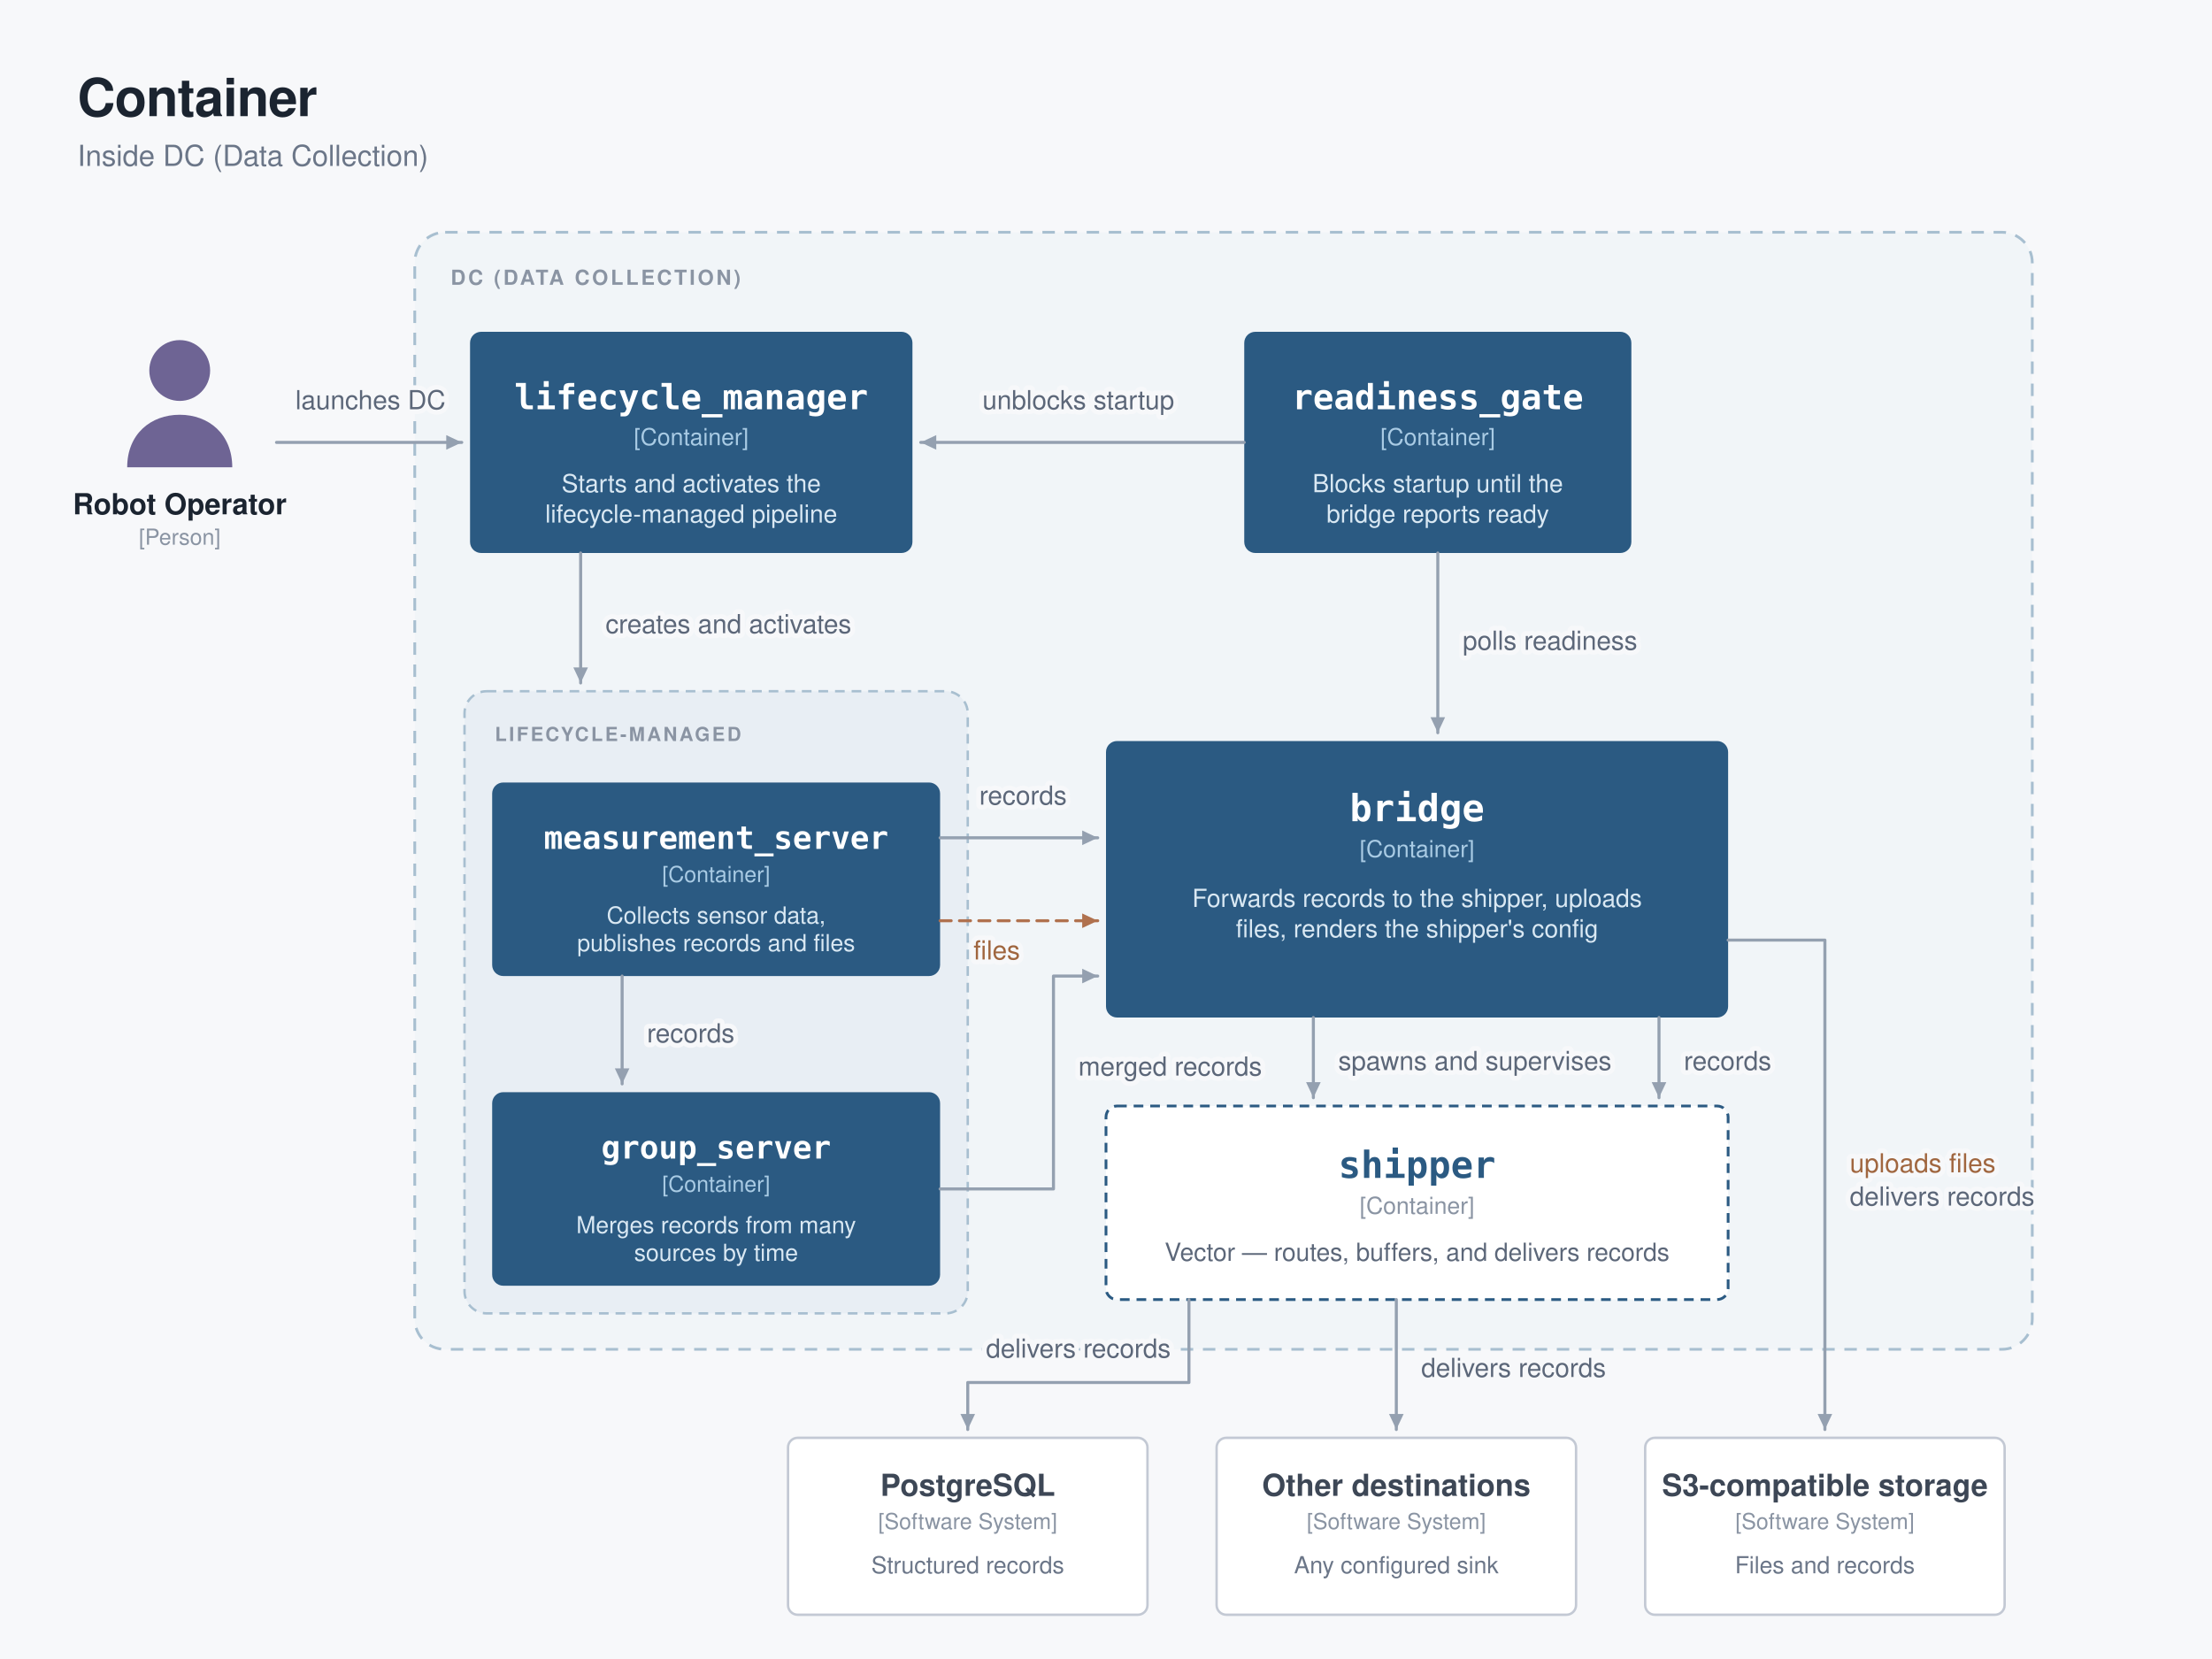
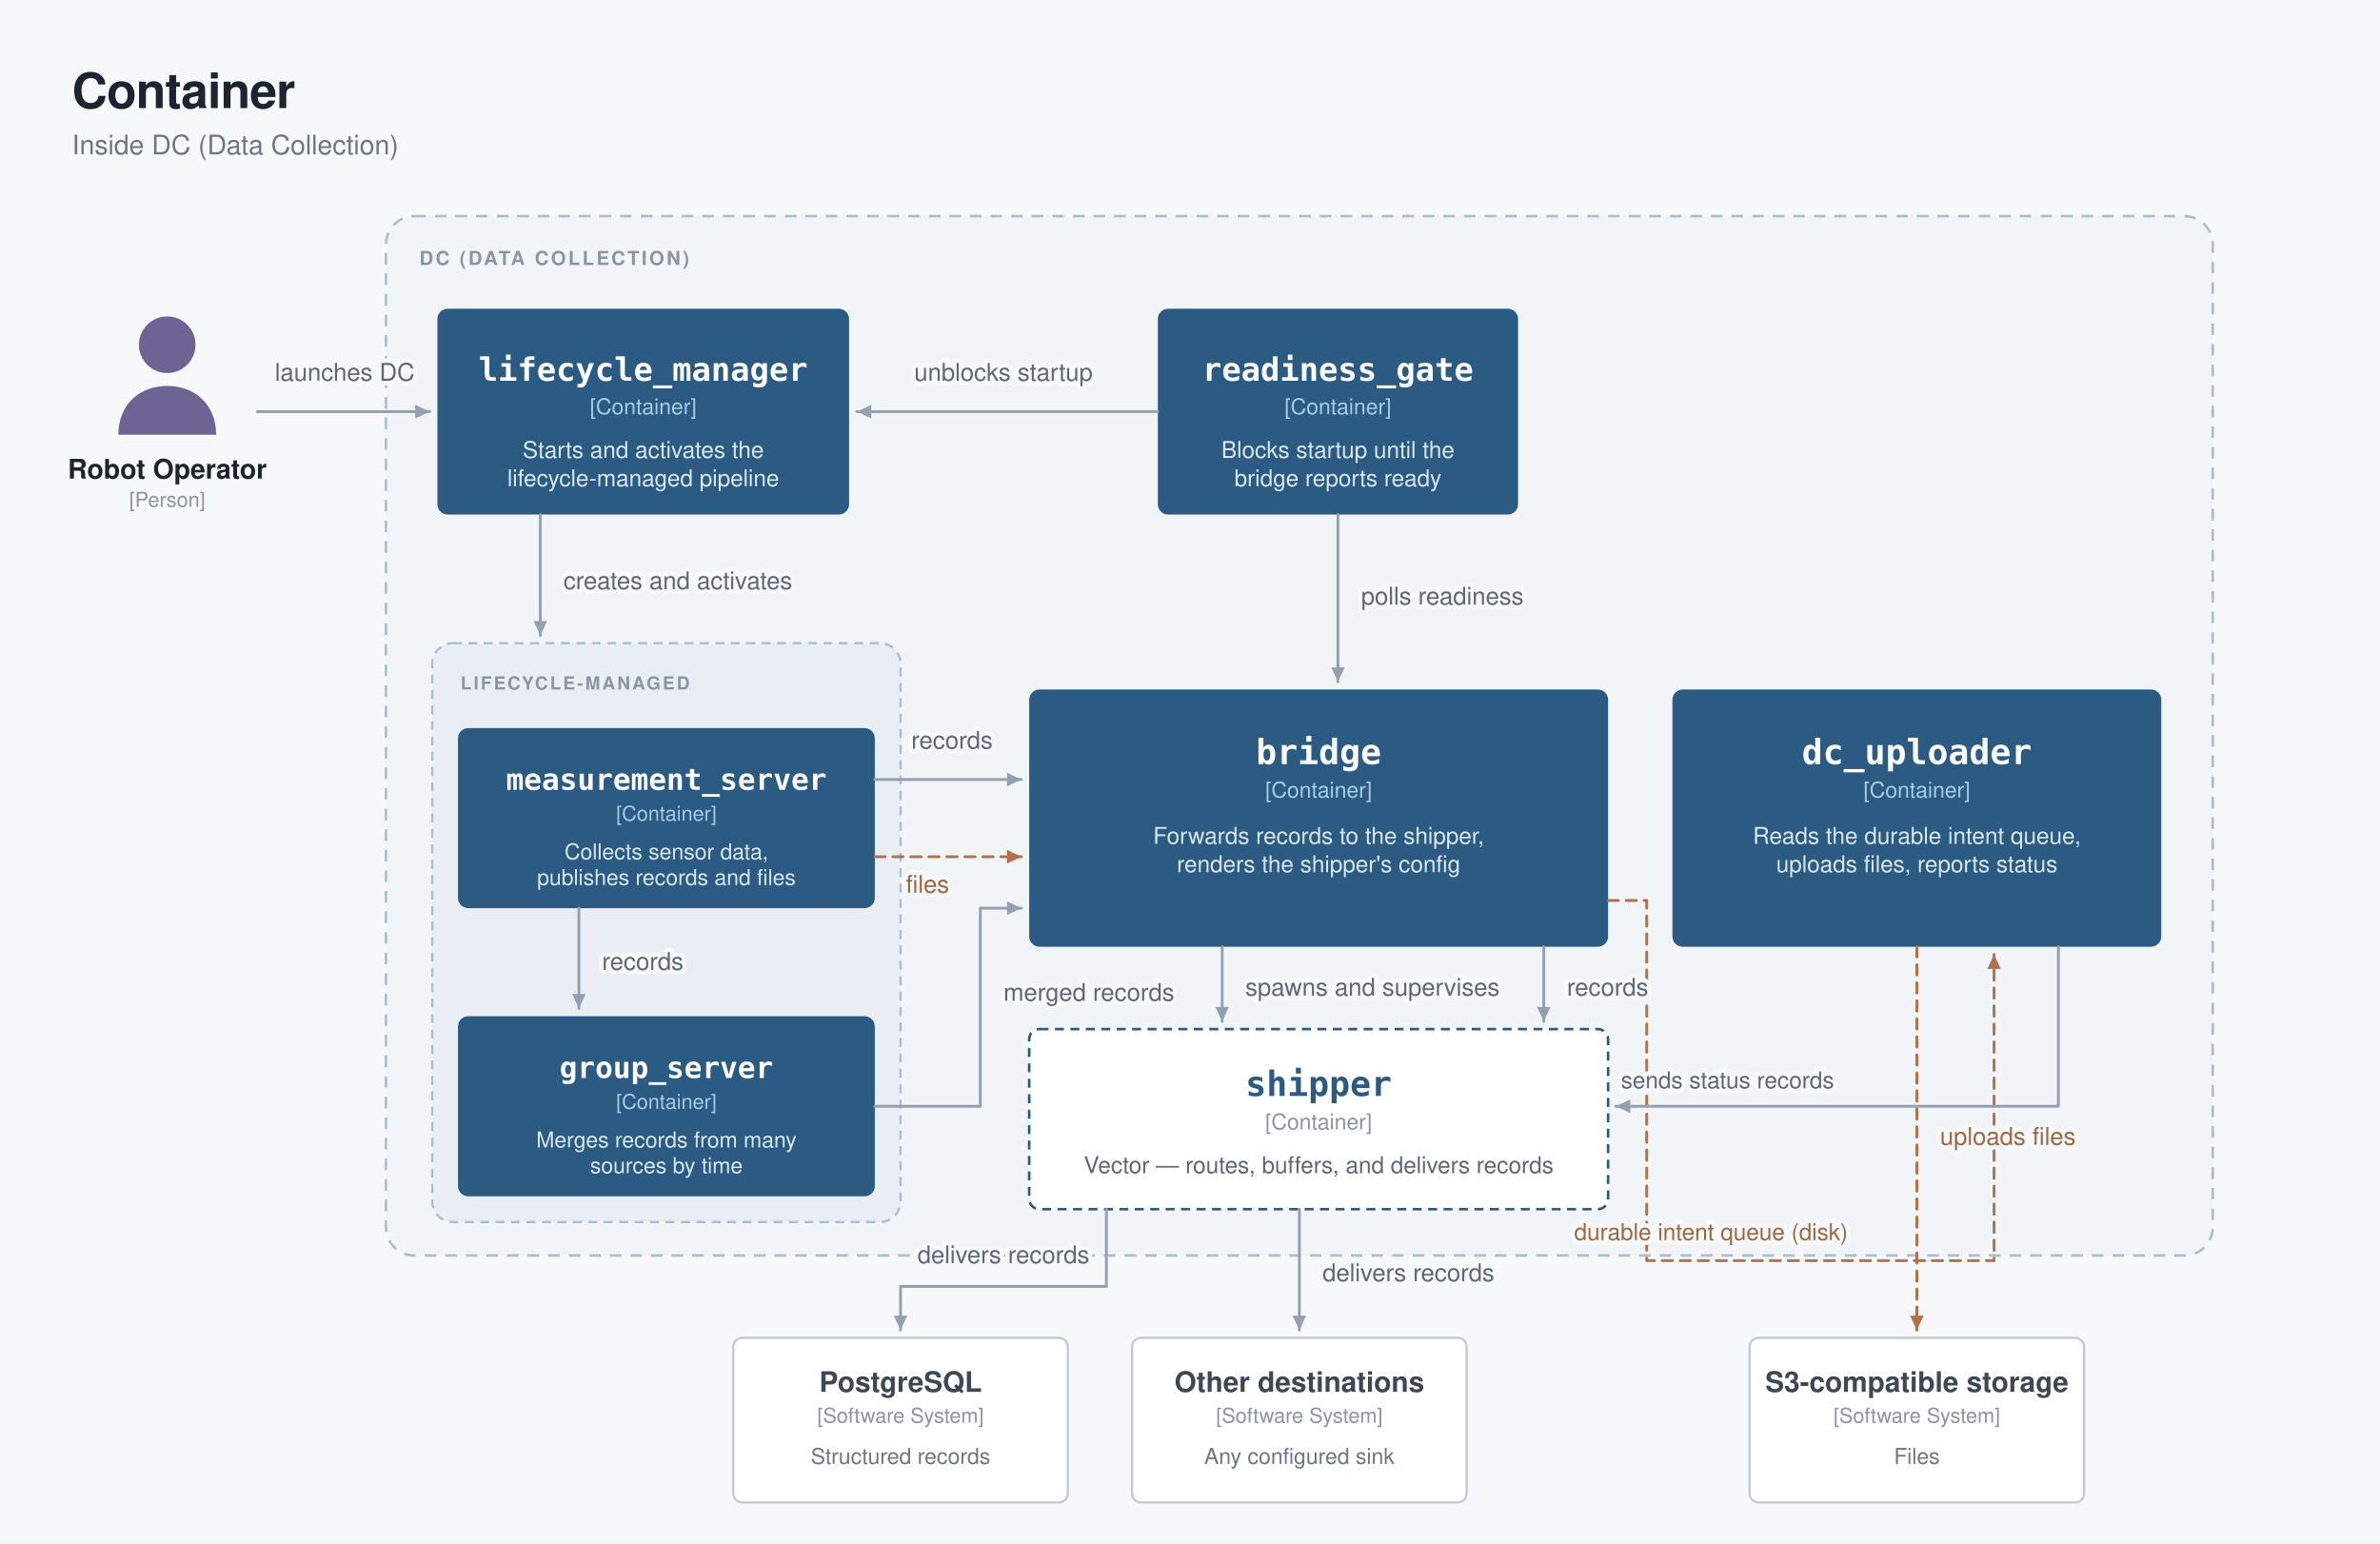
- <svg xmlns="http://www.w3.org/2000/svg" viewBox="0 0 1600 1200" width="1600" height="1200" font-family="'IBM Plex Sans', 'Helvetica Neue', Helvetica, Arial, sans-serif">
+ <svg xmlns="http://www.w3.org/2000/svg" viewBox="0 0 1850 1200" width="1850" height="1200" font-family="'IBM Plex Sans', 'Helvetica Neue', Helvetica, Arial, sans-serif">
  <defs>
    <marker id="d2ah" viewBox="0 0 10 10" refX="9" refY="5" markerWidth="6" markerHeight="6" orient="auto-start-reverse">
      <path d="M0.5,1 L9,5 L0.5,9 Z" fill="#94A0B0" />
    </marker>
    <marker id="d2ahf" viewBox="0 0 10 10" refX="9" refY="5" markerWidth="6" markerHeight="6" orient="auto-start-reverse">
      <path d="M0.5,1 L9,5 L0.5,9 Z" fill="#B0714E" />
    </marker>
  </defs>
-   <rect x="0" y="0" width="1600" height="1200" fill="#F7F8FA" />
+   <rect x="0" y="0" width="1850" height="1200" fill="#F7F8FA" />
  <text x="56" y="84" font-size="38" font-weight="600" fill="#1B2430" letter-spacing="-0.5">Container</text>
  <text x="56" y="120" font-size="21" fill="#6B7688">Inside DC (Data Collection)</text>
-   <rect x="300" y="168" width="1170" height="808" rx="22" fill="#EDF1F6" fill-opacity="0.55" stroke="#A8BFD0" stroke-width="2" stroke-dasharray="9 7" />
+   <rect x="300" y="168" width="1420" height="808" rx="22" fill="#EDF1F6" fill-opacity="0.55" stroke="#A8BFD0" stroke-width="2" stroke-dasharray="9 7" />
  <text x="326" y="206" font-size="15" font-weight="600" fill="#8A94A3" letter-spacing="1.8">DC (DATA COLLECTION)</text>
  <circle cx="130" cy="268" r="22" fill="#6E6494" />
  <path d="M92 338 C92 314 109 300 130 300 C151 300 168 314 168 338 Z" fill="#6E6494" />
  <text x="130" y="372" font-size="21" font-weight="600" fill="#1B2430" text-anchor="middle">Robot Operator</text>
  <text x="130" y="394" font-size="16" fill="#8A94A3" text-anchor="middle">[Person]</text>
  <polyline points="200,320 334,320" fill="none" stroke="#94A0B0" stroke-width="2.2" stroke-linecap="round" marker-end="url(#d2ah)" />
  <text x="268" y="296" font-size="19" fill="#5C6779" text-anchor="middle" paint-order="stroke" stroke="#F7F8FA" stroke-width="7" stroke-linejoin="round">launches DC</text>
  <rect x="340" y="240" width="320" height="160" rx="8" fill="#2B5A82" />
  <text x="500" y="296" font-size="25" font-weight="600" fill="#FFFFFF" text-anchor="middle" font-family="'IBM Plex Mono', monospace">lifecycle_manager</text>
  <text x="500" y="322" font-size="17" fill="#A9CBE4" text-anchor="middle">[Container]</text>
  <text x="500" y="356" font-size="18" fill="#D9E8F3" text-anchor="middle">Starts and activates the</text>
  <text x="500" y="378" font-size="18" fill="#D9E8F3" text-anchor="middle">lifecycle-managed pipeline</text>
  <rect x="900" y="240" width="280" height="160" rx="8" fill="#2B5A82" />
  <text x="1040" y="296" font-size="25" font-weight="600" fill="#FFFFFF" text-anchor="middle" font-family="'IBM Plex Mono', monospace">readiness_gate</text>
  <text x="1040" y="322" font-size="17" fill="#A9CBE4" text-anchor="middle">[Container]</text>
  <text x="1040" y="356" font-size="18" fill="#D9E8F3" text-anchor="middle">Blocks startup until the</text>
  <text x="1040" y="378" font-size="18" fill="#D9E8F3" text-anchor="middle">bridge reports ready</text>
  <polyline points="900,320 666,320" fill="none" stroke="#94A0B0" stroke-width="2.2" stroke-linecap="round" marker-end="url(#d2ah)" />
  <text x="780" y="296" font-size="19" fill="#5C6779" text-anchor="middle" paint-order="stroke" stroke="#F7F8FA" stroke-width="7" stroke-linejoin="round">unblocks startup</text>
  <polyline points="1040,400 1040,530" fill="none" stroke="#94A0B0" stroke-width="2.2" stroke-linecap="round" marker-end="url(#d2ah)" />
  <text x="1058" y="470" font-size="19" fill="#5C6779" paint-order="stroke" stroke="#F7F8FA" stroke-width="7" stroke-linejoin="round">polls readiness</text>
  <rect x="336" y="500" width="364" height="450" rx="16" fill="#E2EAF2" fill-opacity="0.6" stroke="#A8BFD0" stroke-width="1.75" stroke-dasharray="7 5" />
  <text x="358" y="536" font-size="14" font-weight="600" fill="#8A94A3" letter-spacing="1.6">LIFECYCLE-MANAGED</text>
  <polyline points="420,400 420,494" fill="none" stroke="#94A0B0" stroke-width="2.2" stroke-linecap="round" marker-end="url(#d2ah)" />
  <text x="438" y="458" font-size="19" fill="#5C6779" paint-order="stroke" stroke="#F7F8FA" stroke-width="7" stroke-linejoin="round">creates and activates</text>
  <rect x="356" y="566" width="324" height="140" rx="8" fill="#2B5A82" />
  <text x="518" y="614" font-size="23" font-weight="600" fill="#FFFFFF" text-anchor="middle" font-family="'IBM Plex Mono', monospace">measurement_server</text>
  <text x="518" y="638" font-size="16" fill="#A9CBE4" text-anchor="middle">[Container]</text>
  <text x="518" y="668" font-size="17" fill="#D9E8F3" text-anchor="middle">Collects sensor data,</text>
  <text x="518" y="688" font-size="17" fill="#D9E8F3" text-anchor="middle">publishes records and files</text>
  <rect x="356" y="790" width="324" height="140" rx="8" fill="#2B5A82" />
  <text x="518" y="838" font-size="23" font-weight="600" fill="#FFFFFF" text-anchor="middle" font-family="'IBM Plex Mono', monospace">group_server</text>
  <text x="518" y="862" font-size="16" fill="#A9CBE4" text-anchor="middle">[Container]</text>
  <text x="518" y="892" font-size="17" fill="#D9E8F3" text-anchor="middle">Merges records from many</text>
  <text x="518" y="912" font-size="17" fill="#D9E8F3" text-anchor="middle">sources by time</text>
  <polyline points="450,706 450,784" fill="none" stroke="#94A0B0" stroke-width="2.2" stroke-linecap="round" marker-end="url(#d2ah)" />
  <text x="468" y="754" font-size="19" fill="#5C6779" paint-order="stroke" stroke="#F7F8FA" stroke-width="7" stroke-linejoin="round">records</text>
  <rect x="800" y="536" width="450" height="200" rx="8" fill="#2B5A82" />
  <text x="1025" y="594" font-size="27" font-weight="600" fill="#FFFFFF" text-anchor="middle" font-family="'IBM Plex Mono', monospace">bridge</text>
  <text x="1025" y="620" font-size="17" fill="#A9CBE4" text-anchor="middle">[Container]</text>
-   <text x="1025" y="656" font-size="18" fill="#D9E8F3" text-anchor="middle">Forwards records to the shipper, uploads</text>
-   <text x="1025" y="678" font-size="18" fill="#D9E8F3" text-anchor="middle">files, renders the shipper's config</text>
+   <text x="1025" y="656" font-size="18" fill="#D9E8F3" text-anchor="middle">Forwards records to the shipper,</text>
+   <text x="1025" y="678" font-size="18" fill="#D9E8F3" text-anchor="middle">renders the shipper's config</text>
+   <rect x="1300" y="536" width="380" height="200" rx="8" fill="#2B5A82" />
+   <text x="1490" y="594" font-size="27" font-weight="600" fill="#FFFFFF" text-anchor="middle" font-family="'IBM Plex Mono', monospace">dc_uploader</text>
+   <text x="1490" y="620" font-size="17" fill="#A9CBE4" text-anchor="middle">[Container]</text>
+   <text x="1490" y="656" font-size="18" fill="#D9E8F3" text-anchor="middle">Reads the durable intent queue,</text>
+   <text x="1490" y="678" font-size="18" fill="#D9E8F3" text-anchor="middle">uploads files, reports status</text>
+   <polyline points="1250,700 1280,700 1280,980 1550,980 1550,742" fill="none" stroke="#B0714E" stroke-width="2.2" stroke-linecap="round" stroke-linejoin="round" stroke-dasharray="8 6" marker-end="url(#d2ahf)" />
+   <text x="1330" y="964" font-size="18" fill="#A0663F" text-anchor="middle" paint-order="stroke" stroke="#F7F8FA" stroke-width="7" stroke-linejoin="round">durable intent queue (disk)</text>
+   <polyline points="1600,736 1600,860 1256,860" fill="none" stroke="#94A0B0" stroke-width="2.2" stroke-linecap="round" stroke-linejoin="round" marker-end="url(#d2ah)" />
+   <text x="1260" y="846" font-size="18" fill="#5C6779" paint-order="stroke" stroke="#F7F8FA" stroke-width="7" stroke-linejoin="round">sends status records</text>
  <rect x="800" y="800" width="450" height="140" rx="8" fill="#FFFFFF" stroke="#2B5A82" stroke-width="2" stroke-dasharray="7 5" />
  <text x="1025" y="852" font-size="27" font-weight="600" fill="#2B5A82" text-anchor="middle" font-family="'IBM Plex Mono', monospace">shipper</text>
  <text x="1025" y="878" font-size="17" fill="#8A94A3" text-anchor="middle">[Container]</text>
  <text x="1025" y="912" font-size="18" fill="#5C6779" text-anchor="middle">Vector — routes, buffers, and delivers records</text>
  <polyline points="680,606 794,606" fill="none" stroke="#94A0B0" stroke-width="2.2" stroke-linecap="round" marker-end="url(#d2ah)" />
  <text x="740" y="582" font-size="19" fill="#5C6779" text-anchor="middle" paint-order="stroke" stroke="#F7F8FA" stroke-width="7" stroke-linejoin="round">records</text>
  <polyline points="680,666 794,666" fill="none" stroke="#B0714E" stroke-width="2.2" stroke-linecap="round" stroke-dasharray="8 6" marker-end="url(#d2ahf)" />
  <text x="721" y="694" font-size="19" fill="#A0663F" text-anchor="middle" paint-order="stroke" stroke="#F7F8FA" stroke-width="7" stroke-linejoin="round">files</text>
  <polyline points="680,860 762,860 762,706 794,706" fill="none" stroke="#94A0B0" stroke-width="2.2" stroke-linecap="round" stroke-linejoin="round" marker-end="url(#d2ah)" />
  <text x="780" y="778" font-size="19" fill="#5C6779" paint-order="stroke" stroke="#F7F8FA" stroke-width="7" stroke-linejoin="round">merged records</text>
  <polyline points="950,736 950,794" fill="none" stroke="#94A0B0" stroke-width="2.2" stroke-linecap="round" marker-end="url(#d2ah)" />
  <text x="968" y="774" font-size="19" fill="#5C6779" paint-order="stroke" stroke="#F7F8FA" stroke-width="7" stroke-linejoin="round">spawns and supervises</text>
  <polyline points="1200,736 1200,794" fill="none" stroke="#94A0B0" stroke-width="2.2" stroke-linecap="round" marker-end="url(#d2ah)" />
  <text x="1218" y="774" font-size="19" fill="#5C6779" paint-order="stroke" stroke="#F7F8FA" stroke-width="7" stroke-linejoin="round">records</text>
  <rect x="570" y="1040" width="260" height="128" rx="7" fill="#FFFFFF" stroke="#C3C9D4" stroke-width="1.75" />
  <text x="700" y="1082" font-size="22" font-weight="600" fill="#3D4756" text-anchor="middle">PostgreSQL</text>
  <text x="700" y="1106" font-size="16" fill="#8A94A3" text-anchor="middle">[Software System]</text>
  <text x="700" y="1138" font-size="17" fill="#6B7688" text-anchor="middle">Structured records</text>
  <rect x="880" y="1040" width="260" height="128" rx="7" fill="#FFFFFF" stroke="#C3C9D4" stroke-width="1.75" />
  <text x="1010" y="1082" font-size="22" font-weight="600" fill="#3D4756" text-anchor="middle">Other destinations</text>
  <text x="1010" y="1106" font-size="16" fill="#8A94A3" text-anchor="middle">[Software System]</text>
  <text x="1010" y="1138" font-size="17" fill="#6B7688" text-anchor="middle">Any configured sink</text>
-   <rect x="1190" y="1040" width="260" height="128" rx="7" fill="#FFFFFF" stroke="#C3C9D4" stroke-width="1.75" />
-   <text x="1320" y="1082" font-size="22" font-weight="600" fill="#3D4756" text-anchor="middle">S3-compatible storage</text>
-   <text x="1320" y="1106" font-size="16" fill="#8A94A3" text-anchor="middle">[Software System]</text>
-   <text x="1320" y="1138" font-size="17" fill="#6B7688" text-anchor="middle">Files and records</text>
+   <rect x="1360" y="1040" width="260" height="128" rx="7" fill="#FFFFFF" stroke="#C3C9D4" stroke-width="1.75" />
+   <text x="1490" y="1082" font-size="22" font-weight="600" fill="#3D4756" text-anchor="middle">S3-compatible storage</text>
+   <text x="1490" y="1106" font-size="16" fill="#8A94A3" text-anchor="middle">[Software System]</text>
+   <text x="1490" y="1138" font-size="17" fill="#6B7688" text-anchor="middle">Files</text>
  <polyline points="860,940 860,1000 700,1000 700,1034" fill="none" stroke="#94A0B0" stroke-width="2.2" stroke-linecap="round" stroke-linejoin="round" marker-end="url(#d2ah)" />
  <text x="780" y="982" font-size="19" fill="#5C6779" text-anchor="middle" paint-order="stroke" stroke="#F7F8FA" stroke-width="7" stroke-linejoin="round">delivers records</text>
  <polyline points="1010,940 1010,1034" fill="none" stroke="#94A0B0" stroke-width="2.2" stroke-linecap="round" marker-end="url(#d2ah)" />
  <text x="1028" y="996" font-size="19" fill="#5C6779" paint-order="stroke" stroke="#F7F8FA" stroke-width="7" stroke-linejoin="round">delivers records</text>
-   <polyline points="1250,680 1320,680 1320,1034" fill="none" stroke="#94A0B0" stroke-width="2.2" stroke-linecap="round" stroke-linejoin="round" marker-end="url(#d2ah)" />
-   <text x="1338" y="848" font-size="19" fill="#A0663F" paint-order="stroke" stroke="#F7F8FA" stroke-width="7" stroke-linejoin="round">uploads files</text>
-   <text x="1338" y="872" font-size="19" fill="#5C6779" paint-order="stroke" stroke="#F7F8FA" stroke-width="7" stroke-linejoin="round">delivers records</text>
+   <polyline points="1490,736 1490,1034" fill="none" stroke="#B0714E" stroke-width="2.2" stroke-linecap="round" stroke-dasharray="8 6" marker-end="url(#d2ahf)" />
+   <text x="1508" y="890" font-size="19" fill="#A0663F" text-anchor="start" paint-order="stroke" stroke="#F7F8FA" stroke-width="7" stroke-linejoin="round">uploads files</text>
</svg>
